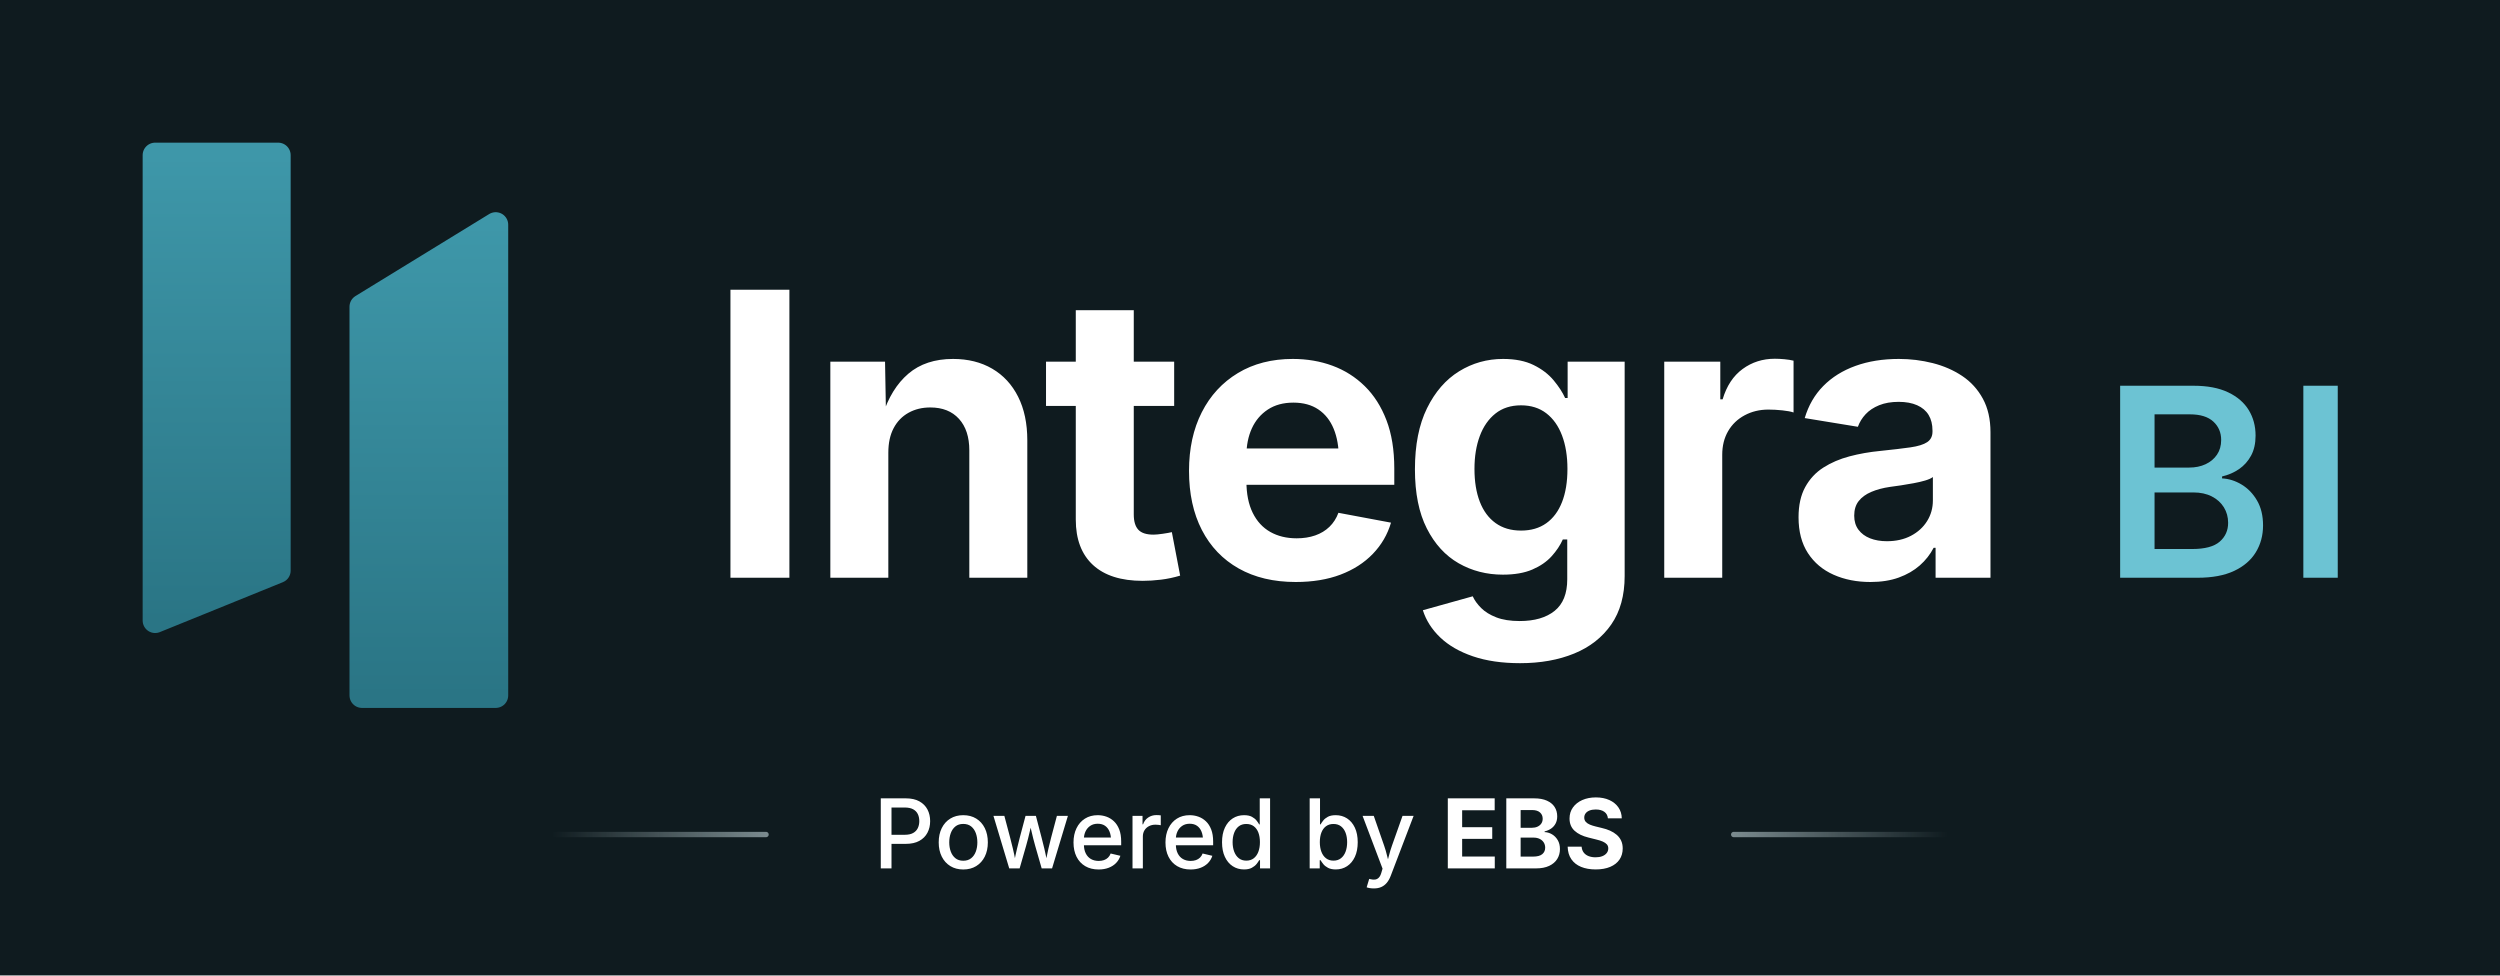
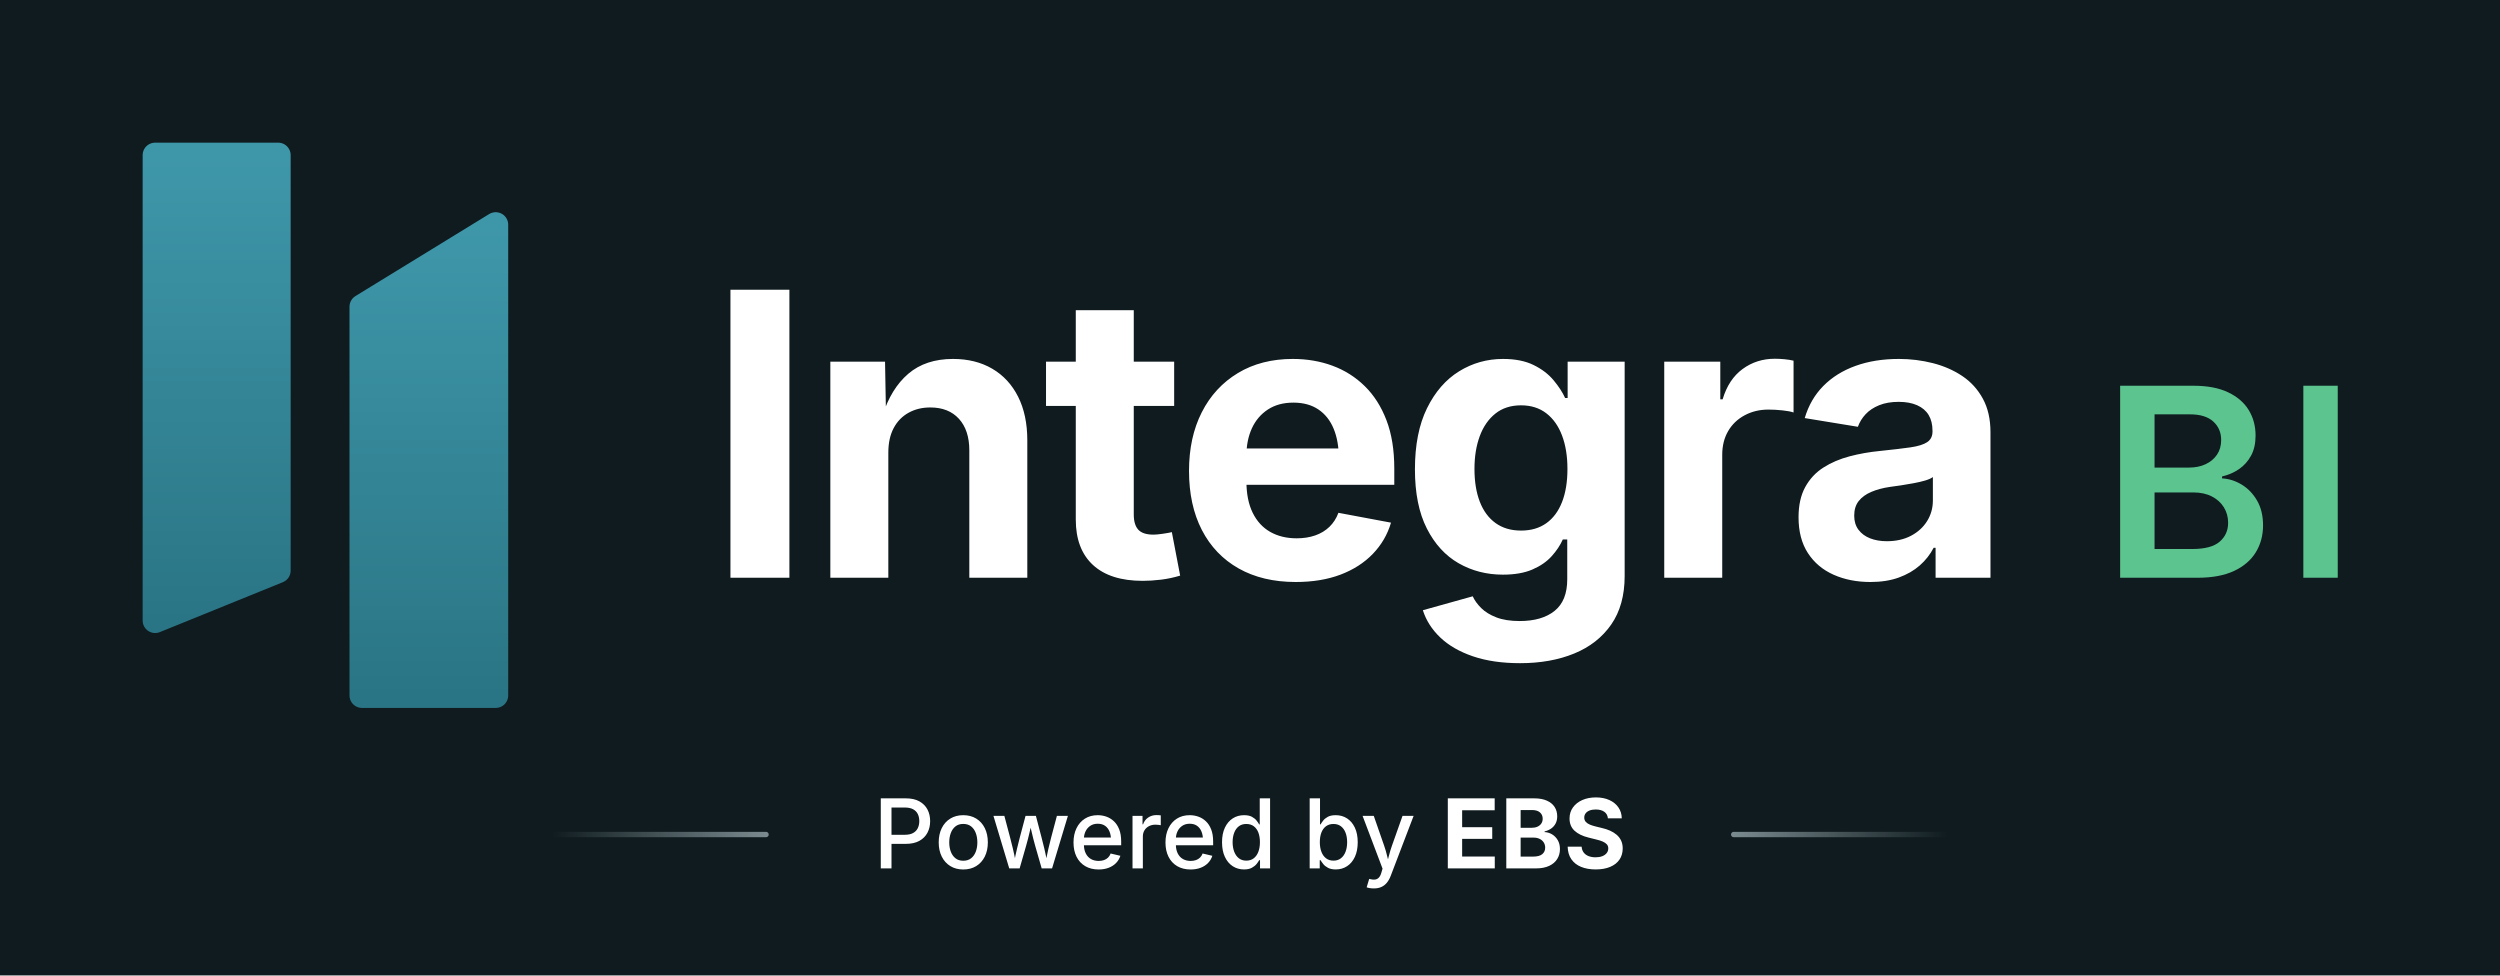
<svg xmlns="http://www.w3.org/2000/svg" viewBox="0 0 1402 547" width="1402" height="547">
  <defs>
    <linearGradient id="ig" x1="0" y1="0" x2="0" y2="1">
      <stop offset="0" stop-color="#3E97A9" />
      <stop offset="1" stop-color="#2A7585" />
    </linearGradient>
    <linearGradient id="lg1" gradientUnits="userSpaceOnUse" x1="309.592" y1="0" x2="429.592" y2="0">
      <stop offset="0" stop-color="#7A8A8E" stop-opacity="0" />
      <stop offset="1" stop-color="#7A8A8E" />
    </linearGradient>
    <linearGradient id="lg2" gradientUnits="userSpaceOnUse" x1="972.258" y1="0" x2="1092.258" y2="0">
      <stop offset="0" stop-color="#7A8A8E" />
      <stop offset="1" stop-color="#7A8A8E" stop-opacity="0" />
    </linearGradient>
  </defs>
  <rect width="1402" height="547" fill="#0F1B1F" />
  <polygon points="87,87 156,87 156,320 87,348" fill="url(#ig)" stroke="url(#ig)" stroke-width="14" stroke-linejoin="round" />
  <polygon points="203,172 278,126 278,390 203,390" fill="url(#ig)" stroke="url(#ig)" stroke-width="14" stroke-linejoin="round" />
  <path d="M442.695 162.486V324.0H409.634V162.486ZM498.174 253.866V324.0H465.654V202.811H496.331L496.873 233.054H494.922Q499.691 217.878 509.393 209.585Q519.095 201.293 534.487 201.293Q547.061 201.293 556.438 206.767Q565.814 212.241 570.963 222.485Q576.112 232.729 576.112 246.929V324.0H543.593V252.565Q543.593 241.292 537.793 234.896Q531.994 228.501 521.696 228.501Q514.867 228.501 509.501 231.482Q504.136 234.463 501.155 240.1Q498.174 245.736 498.174 253.866ZM658.473 202.811V227.634H586.605V202.811ZM603.298 173.977H635.818V288.554Q635.818 294.299 638.365 297.063Q640.913 299.827 646.875 299.827Q648.717 299.827 652.078 299.339Q655.438 298.852 657.172 298.418L661.834 322.808Q656.414 324.434 651.048 325.084Q645.682 325.734 640.804 325.734Q622.593 325.734 612.946 316.846Q603.298 307.957 603.298 291.372ZM726.634 326.385Q708.098 326.385 694.657 318.797Q681.215 311.209 674.007 297.226Q666.798 283.242 666.798 264.056Q666.798 245.303 673.953 231.211Q681.107 217.119 694.223 209.206Q707.339 201.293 725.008 201.293Q736.932 201.293 747.23 205.087Q757.528 208.881 765.332 216.523Q773.137 224.165 777.527 235.655Q781.917 247.146 781.917 262.755V271.86H680.131V251.481H765.983L750.807 256.901Q750.807 247.471 747.934 240.479Q745.062 233.487 739.371 229.639Q733.68 225.791 725.333 225.791Q716.878 225.791 710.971 229.693Q705.063 233.596 702.028 240.262Q698.993 246.929 698.993 255.492V269.909Q698.993 280.424 702.516 287.578Q706.038 294.732 712.38 298.31Q718.721 301.887 727.176 301.887Q732.921 301.887 737.582 300.261Q742.244 298.635 745.55 295.437Q748.856 292.239 750.59 287.578L780.075 293.106Q777.148 303.079 769.885 310.613Q762.622 318.146 751.728 322.266Q740.834 326.385 726.634 326.385ZM852.463 371.912Q837.287 371.912 826.014 368.064Q814.74 364.216 807.695 357.495Q800.649 350.774 797.939 342.211L825.905 334.406Q827.423 337.767 830.621 340.964Q833.819 344.162 839.13 346.222Q844.442 348.281 852.246 348.281Q864.712 348.281 871.812 342.59Q878.912 336.899 878.912 324.867V302.537H876.419Q874.251 307.415 870.132 311.968Q866.013 316.521 859.346 319.393Q852.68 322.266 842.816 322.266Q829.157 322.266 817.992 315.87Q806.827 309.475 800.161 296.358Q793.494 283.242 793.494 263.188Q793.494 242.701 800.269 228.935Q807.044 215.168 818.263 208.23Q829.483 201.293 842.924 201.293Q853.113 201.293 860.051 204.708Q866.988 208.122 871.27 213.271Q875.552 218.42 877.72 223.189H879.129V202.811H911.107V323.024Q911.107 339.393 903.573 350.232Q896.039 361.072 882.815 366.492Q869.59 371.912 852.463 371.912ZM853.005 297.551Q861.352 297.551 867.151 293.432Q872.95 289.312 875.986 281.562Q879.021 273.812 879.021 262.972Q879.021 252.24 875.986 244.219Q872.95 236.197 867.151 231.753Q861.352 227.309 853.005 227.309Q844.442 227.309 838.642 231.916Q832.843 236.522 829.862 244.544Q826.881 252.565 826.881 262.972Q826.881 273.595 829.862 281.345Q832.843 289.096 838.696 293.323Q844.55 297.551 853.005 297.551ZM933.307 324.0V202.811H964.742V223.948H966.043Q969.403 212.675 977.262 206.93Q985.121 201.185 995.311 201.185Q997.804 201.185 1000.73 201.456Q1003.657 201.727 1005.825 202.269V231.319Q1003.657 230.561 999.538 230.127Q995.419 229.693 991.733 229.693Q984.362 229.693 978.4 232.891Q972.438 236.089 969.132 241.78Q965.826 247.471 965.826 255.059V324.0ZM1048.946 326.385Q1037.456 326.385 1028.296 322.32Q1019.137 318.255 1013.879 310.179Q1008.622 302.104 1008.622 290.071Q1008.622 279.99 1012.362 273.161Q1016.101 266.332 1022.551 262.213Q1029.001 258.094 1037.185 255.926Q1045.369 253.758 1054.366 252.891Q1064.881 251.807 1071.33 250.885Q1077.78 249.964 1080.761 247.958Q1083.742 245.953 1083.742 242.051V241.509Q1083.742 236.306 1081.574 232.729Q1079.406 229.151 1075.124 227.254Q1070.843 225.357 1064.772 225.357Q1058.485 225.357 1053.824 227.254Q1049.163 229.151 1046.236 232.295Q1043.309 235.438 1041.9 239.341L1012.091 234.463Q1015.234 223.84 1022.497 216.469Q1029.76 209.098 1040.545 205.195Q1051.331 201.293 1064.881 201.293Q1074.637 201.293 1083.85 203.624Q1093.064 205.954 1100.381 210.832Q1107.698 215.71 1111.98 223.569Q1116.262 231.428 1116.262 242.376V324.0H1085.476V307.198H1084.392Q1081.466 312.835 1076.588 317.117Q1071.71 321.398 1064.826 323.892Q1057.943 326.385 1048.946 326.385ZM1058.16 303.513Q1065.856 303.513 1071.656 300.478Q1077.455 297.442 1080.707 292.239Q1083.959 287.036 1083.959 280.641V267.524Q1082.55 268.608 1079.623 269.476Q1076.696 270.343 1073.119 270.993Q1069.542 271.644 1066.073 272.186Q1062.604 272.728 1059.894 273.053Q1053.932 273.92 1049.38 275.871Q1044.827 277.822 1042.334 281.02Q1039.841 284.218 1039.841 289.204Q1039.841 293.865 1042.225 297.063Q1044.61 300.261 1048.729 301.887Q1052.848 303.513 1058.16 303.513Z" fill="#FFFFFF" />
-   <path d="M1188.976 324.0V216.324H1230.168Q1241.803 216.324 1249.535 220.01Q1257.267 223.695 1261.097 229.982Q1264.928 236.27 1264.928 244.291Q1264.928 250.867 1262.398 255.528Q1259.869 260.189 1255.641 263.08Q1251.414 265.971 1246.138 267.199V268.283Q1251.847 268.572 1257.123 271.752Q1262.398 274.932 1265.759 280.713Q1269.119 286.494 1269.119 294.66Q1269.119 303.043 1265.072 309.691Q1261.025 316.34 1252.895 320.17Q1244.765 324.0 1232.408 324.0ZM1208.271 307.885H1229.373Q1240.068 307.885 1244.802 303.766Q1249.535 299.646 1249.535 293.215Q1249.535 288.373 1247.15 284.507Q1244.765 280.641 1240.393 278.4Q1236.021 276.16 1230.023 276.16H1208.271ZM1208.271 262.213H1227.711Q1232.842 262.213 1236.888 260.334Q1240.935 258.455 1243.284 254.986Q1245.633 251.518 1245.633 246.748Q1245.633 240.461 1241.224 236.414Q1236.816 232.367 1228.144 232.367H1208.271ZM1311.01 216.324V324.0H1291.715V216.324Z" fill="#6CC3D3" />
+   <path d="M1188.976 324.0V216.324H1230.168Q1241.803 216.324 1249.535 220.01Q1257.267 223.695 1261.097 229.982Q1264.928 236.27 1264.928 244.291Q1264.928 250.867 1262.398 255.528Q1259.869 260.189 1255.641 263.08Q1251.414 265.971 1246.138 267.199V268.283Q1251.847 268.572 1257.123 271.752Q1262.398 274.932 1265.759 280.713Q1269.119 286.494 1269.119 294.66Q1269.119 303.043 1265.072 309.691Q1261.025 316.34 1252.895 320.17Q1244.765 324.0 1232.408 324.0ZM1208.271 307.885H1229.373Q1240.068 307.885 1244.802 303.766Q1249.535 299.646 1249.535 293.215Q1249.535 288.373 1247.15 284.507Q1244.765 280.641 1240.393 278.4Q1236.021 276.16 1230.023 276.16H1208.271ZM1208.271 262.213H1227.711Q1232.842 262.213 1236.888 260.334Q1240.935 258.455 1243.284 254.986Q1245.633 251.518 1245.633 246.748Q1245.633 240.461 1241.224 236.414Q1236.816 232.367 1228.144 232.367H1208.271ZM1311.01 216.324V324.0H1291.715V216.324Z" fill="#5CC48F" />
  <path d="M493.942 487.0V447.713H508.023Q512.558 447.713 515.59 449.4Q518.622 451.088 520.125 453.962Q521.628 456.836 521.628 460.475Q521.628 464.113 520.112 467Q518.596 469.888 515.564 471.562Q512.531 473.236 507.97 473.236H498.346V468.147H507.39Q510.29 468.147 512.083 467.146Q513.876 466.144 514.707 464.403Q515.537 462.663 515.537 460.475Q515.537 458.26 514.707 456.533Q513.876 454.806 512.07 453.83Q510.264 452.854 507.337 452.854H499.954V487.0ZM540.19 487.606Q536.051 487.606 532.953 485.708Q529.855 483.81 528.141 480.382Q526.427 476.954 526.427 472.419Q526.427 467.831 528.141 464.39Q529.855 460.949 532.953 459.051Q536.051 457.152 540.19 457.152Q544.357 457.152 547.455 459.051Q550.553 460.949 552.267 464.39Q553.981 467.831 553.981 472.419Q553.981 476.954 552.267 480.382Q550.553 483.81 547.455 485.708Q544.357 487.606 540.19 487.606ZM540.19 482.702Q542.88 482.702 544.633 481.292Q546.387 479.881 547.244 477.547Q548.101 475.214 548.101 472.419Q548.101 469.598 547.244 467.238Q546.387 464.878 544.633 463.467Q542.88 462.057 540.19 462.057Q537.527 462.057 535.787 463.467Q534.047 464.878 533.19 467.225Q532.333 469.571 532.333 472.419Q532.333 475.214 533.19 477.547Q534.047 479.881 535.787 481.292Q537.527 482.702 540.19 482.702ZM565.978 487.0 557.118 457.521H563.235L566.479 469.729Q567.19 472.472 568.008 475.833Q568.825 479.195 569.59 483.414H568.746Q569.511 479.354 570.328 475.979Q571.146 472.604 571.884 469.729L575.127 457.521H580.928L584.118 469.729Q584.857 472.524 585.661 475.899Q586.465 479.274 587.23 483.414H586.359Q587.15 479.327 587.941 475.952Q588.732 472.577 589.471 469.729L592.714 457.521H598.884L589.998 487.0H584.171L580.532 474.317Q579.979 472.393 579.451 470.296Q578.924 468.2 578.423 466.012Q577.922 463.823 577.395 461.661H578.581Q578.08 463.797 577.566 465.999Q577.052 468.2 576.524 470.323Q575.997 472.445 575.443 474.317L571.805 487.0ZM616.102 487.606Q611.751 487.606 608.587 485.734Q605.423 483.862 603.722 480.461Q602.022 477.06 602.022 472.472Q602.022 467.937 603.696 464.482Q605.37 461.028 608.429 459.09Q611.487 457.152 615.601 457.152Q618.132 457.152 620.479 457.983Q622.825 458.813 624.697 460.58Q626.569 462.347 627.664 465.155Q628.758 467.963 628.758 471.971V474.027H605.265V469.703H625.778L623.063 471.127Q623.063 468.411 622.219 466.341Q621.375 464.271 619.727 463.111Q618.079 461.951 615.601 461.951Q613.148 461.951 611.408 463.138Q609.668 464.324 608.758 466.262Q607.849 468.2 607.849 470.494V473.447Q607.849 476.479 608.89 478.576Q609.932 480.672 611.804 481.74Q613.676 482.808 616.154 482.808Q617.789 482.808 619.107 482.346Q620.426 481.885 621.388 480.949Q622.351 480.013 622.852 478.642L628.31 479.934Q627.598 482.201 625.923 483.941Q624.249 485.682 621.757 486.644Q619.266 487.606 616.102 487.606ZM635.112 487.0V457.521H640.729V462.268H641.045Q641.862 459.842 643.893 458.471Q645.923 457.1 648.507 457.1Q649.061 457.1 649.773 457.139Q650.484 457.179 650.959 457.258V462.795Q650.643 462.689 649.746 462.584Q648.85 462.479 647.927 462.479Q645.923 462.479 644.315 463.322Q642.706 464.166 641.81 465.656Q640.913 467.146 640.913 469.097V487.0ZM667.676 487.606Q663.325 487.606 660.161 485.734Q656.997 483.862 655.296 480.461Q653.596 477.06 653.596 472.472Q653.596 467.937 655.27 464.482Q656.944 461.028 660.003 459.09Q663.062 457.152 667.175 457.152Q669.706 457.152 672.053 457.983Q674.399 458.813 676.272 460.58Q678.144 462.347 679.238 465.155Q680.332 467.963 680.332 471.971V474.027H656.839V469.703H677.353L674.637 471.127Q674.637 468.411 673.793 466.341Q672.949 464.271 671.301 463.111Q669.653 461.951 667.175 461.951Q664.723 461.951 662.982 463.138Q661.242 464.324 660.333 466.262Q659.423 468.2 659.423 470.494V473.447Q659.423 476.479 660.464 478.576Q661.506 480.672 663.378 481.74Q665.25 482.808 667.729 482.808Q669.363 482.808 670.682 482.346Q672 481.885 672.962 480.949Q673.925 480.013 674.426 478.642L679.884 479.934Q679.172 482.201 677.498 483.941Q675.823 485.682 673.332 486.644Q670.84 487.606 667.676 487.606ZM697.655 487.58Q694.069 487.58 691.274 485.748Q688.48 483.915 686.898 480.5Q685.315 477.086 685.315 472.34Q685.315 467.541 686.924 464.14Q688.532 460.738 691.327 458.945Q694.122 457.152 697.655 457.152Q700.398 457.152 702.072 458.062Q703.746 458.972 704.695 460.185Q705.645 461.397 706.146 462.32H706.462V447.713H712.263V487.0H706.62V482.386H706.146Q705.645 483.335 704.669 484.548Q703.693 485.761 702.006 486.67Q700.318 487.58 697.655 487.58ZM698.921 482.649Q701.399 482.649 703.1 481.331Q704.801 480.013 705.684 477.679Q706.567 475.346 706.567 472.287Q706.567 469.202 705.697 466.921Q704.827 464.641 703.127 463.362Q701.426 462.083 698.921 462.083Q696.363 462.083 694.663 463.428Q692.962 464.772 692.105 467.08Q691.248 469.387 691.248 472.287Q691.248 475.214 692.118 477.561Q692.988 479.907 694.702 481.278Q696.416 482.649 698.921 482.649ZM749.098 487.58Q746.435 487.58 744.734 486.67Q743.033 485.761 742.071 484.548Q741.108 483.335 740.581 482.386H740.107V487.0H734.464V447.713H740.265V462.32H740.581Q741.108 461.397 742.044 460.185Q742.981 458.972 744.655 458.062Q746.329 457.152 749.098 457.152Q752.631 457.152 755.413 458.945Q758.194 460.738 759.803 464.14Q761.411 467.541 761.411 472.34Q761.411 477.086 759.829 480.5Q758.247 483.915 755.465 485.748Q752.684 487.58 749.098 487.58ZM747.806 482.649Q750.337 482.649 752.051 481.278Q753.765 479.907 754.622 477.561Q755.479 475.214 755.479 472.287Q755.479 469.387 754.622 467.08Q753.765 464.772 752.064 463.428Q750.363 462.083 747.806 462.083Q745.327 462.083 743.613 463.362Q741.899 464.641 741.029 466.921Q740.159 469.202 740.159 472.287Q740.159 475.346 741.043 477.679Q741.926 480.013 743.64 481.331Q745.354 482.649 747.806 482.649ZM766.421 497.6 767.845 492.88 768.504 493.038Q770.007 493.434 771.207 493.249Q772.406 493.064 773.29 492.128Q774.173 491.192 774.7 489.294L775.333 487.132L764.127 457.521H770.402L776.23 474.265Q777.205 477.06 777.851 479.828Q778.497 482.597 779.262 485.339H777.469Q778.233 482.597 778.932 479.815Q779.631 477.033 780.607 474.265L786.539 457.521H792.762L779.947 491.087Q779.051 493.46 777.746 495.042Q776.44 496.624 774.648 497.428Q772.855 498.232 770.482 498.232Q769.11 498.232 768.029 498.035Q766.948 497.837 766.421 497.6Z" fill="#FFFFFF" />
  <path d="M811.931 487.0V447.713H838.219V454.384H819.973V463.876H836.848V470.441H819.973V480.329H838.272V487.0ZM844.732 487.0V447.713H860.315Q864.639 447.713 867.526 449.018Q870.413 450.323 871.85 452.591Q873.287 454.858 873.287 457.812Q873.287 460.132 872.364 461.859Q871.441 463.586 869.846 464.68Q868.251 465.774 866.221 466.249V466.645Q868.436 466.724 870.4 467.897Q872.364 469.07 873.59 471.167Q874.816 473.263 874.816 476.163Q874.816 479.274 873.287 481.727Q871.758 484.179 868.765 485.589Q865.773 487.0 861.316 487.0ZM852.773 480.382H859.734Q863.268 480.382 864.902 479.011Q866.537 477.64 866.537 475.398Q866.537 473.737 865.733 472.458Q864.929 471.18 863.452 470.455Q861.976 469.729 859.945 469.729H852.773ZM852.773 464.219H859.128Q860.842 464.219 862.213 463.599Q863.584 462.979 864.362 461.833Q865.14 460.686 865.14 459.104Q865.14 456.968 863.624 455.623Q862.107 454.278 859.286 454.278H852.773ZM894.856 487.58Q890.136 487.58 886.642 486.13Q883.148 484.68 881.197 481.832Q879.246 478.984 879.141 474.818H886.972Q887.13 476.796 888.158 478.127Q889.187 479.459 890.9 480.118Q892.614 480.777 894.776 480.777Q896.939 480.777 898.534 480.158Q900.129 479.538 901.025 478.404Q901.922 477.271 901.922 475.768Q901.922 474.423 901.118 473.513Q900.314 472.604 898.811 471.944Q897.308 471.285 895.146 470.784L890.821 469.703Q885.838 468.49 883.017 465.893Q880.195 463.296 880.195 459.024Q880.195 455.465 882.107 452.802Q884.019 450.139 887.354 448.662Q890.69 447.186 894.961 447.186Q899.312 447.186 902.555 448.675Q905.798 450.165 907.617 452.815Q909.437 455.465 909.489 458.919H901.711Q901.5 456.546 899.694 455.254Q897.888 453.962 894.882 453.962Q892.852 453.962 891.401 454.542Q889.951 455.122 889.2 456.15Q888.448 457.179 888.448 458.497Q888.448 459.947 889.318 460.91Q890.189 461.872 891.639 462.465Q893.089 463.059 894.724 463.454L898.283 464.324Q900.762 464.878 902.898 465.827Q905.033 466.776 906.642 468.161Q908.25 469.545 909.133 471.443Q910.017 473.342 910.017 475.82Q910.017 479.38 908.224 482.03Q906.431 484.68 903.029 486.13Q899.628 487.58 894.856 487.58Z" fill="#FFFFFF" />
  <line x1="309.592" y1="468" x2="429.592" y2="468" stroke="url(#lg1)" stroke-width="3" stroke-linecap="round" />
  <line x1="972.258" y1="468" x2="1092.258" y2="468" stroke="url(#lg2)" stroke-width="3" stroke-linecap="round" />
</svg>
